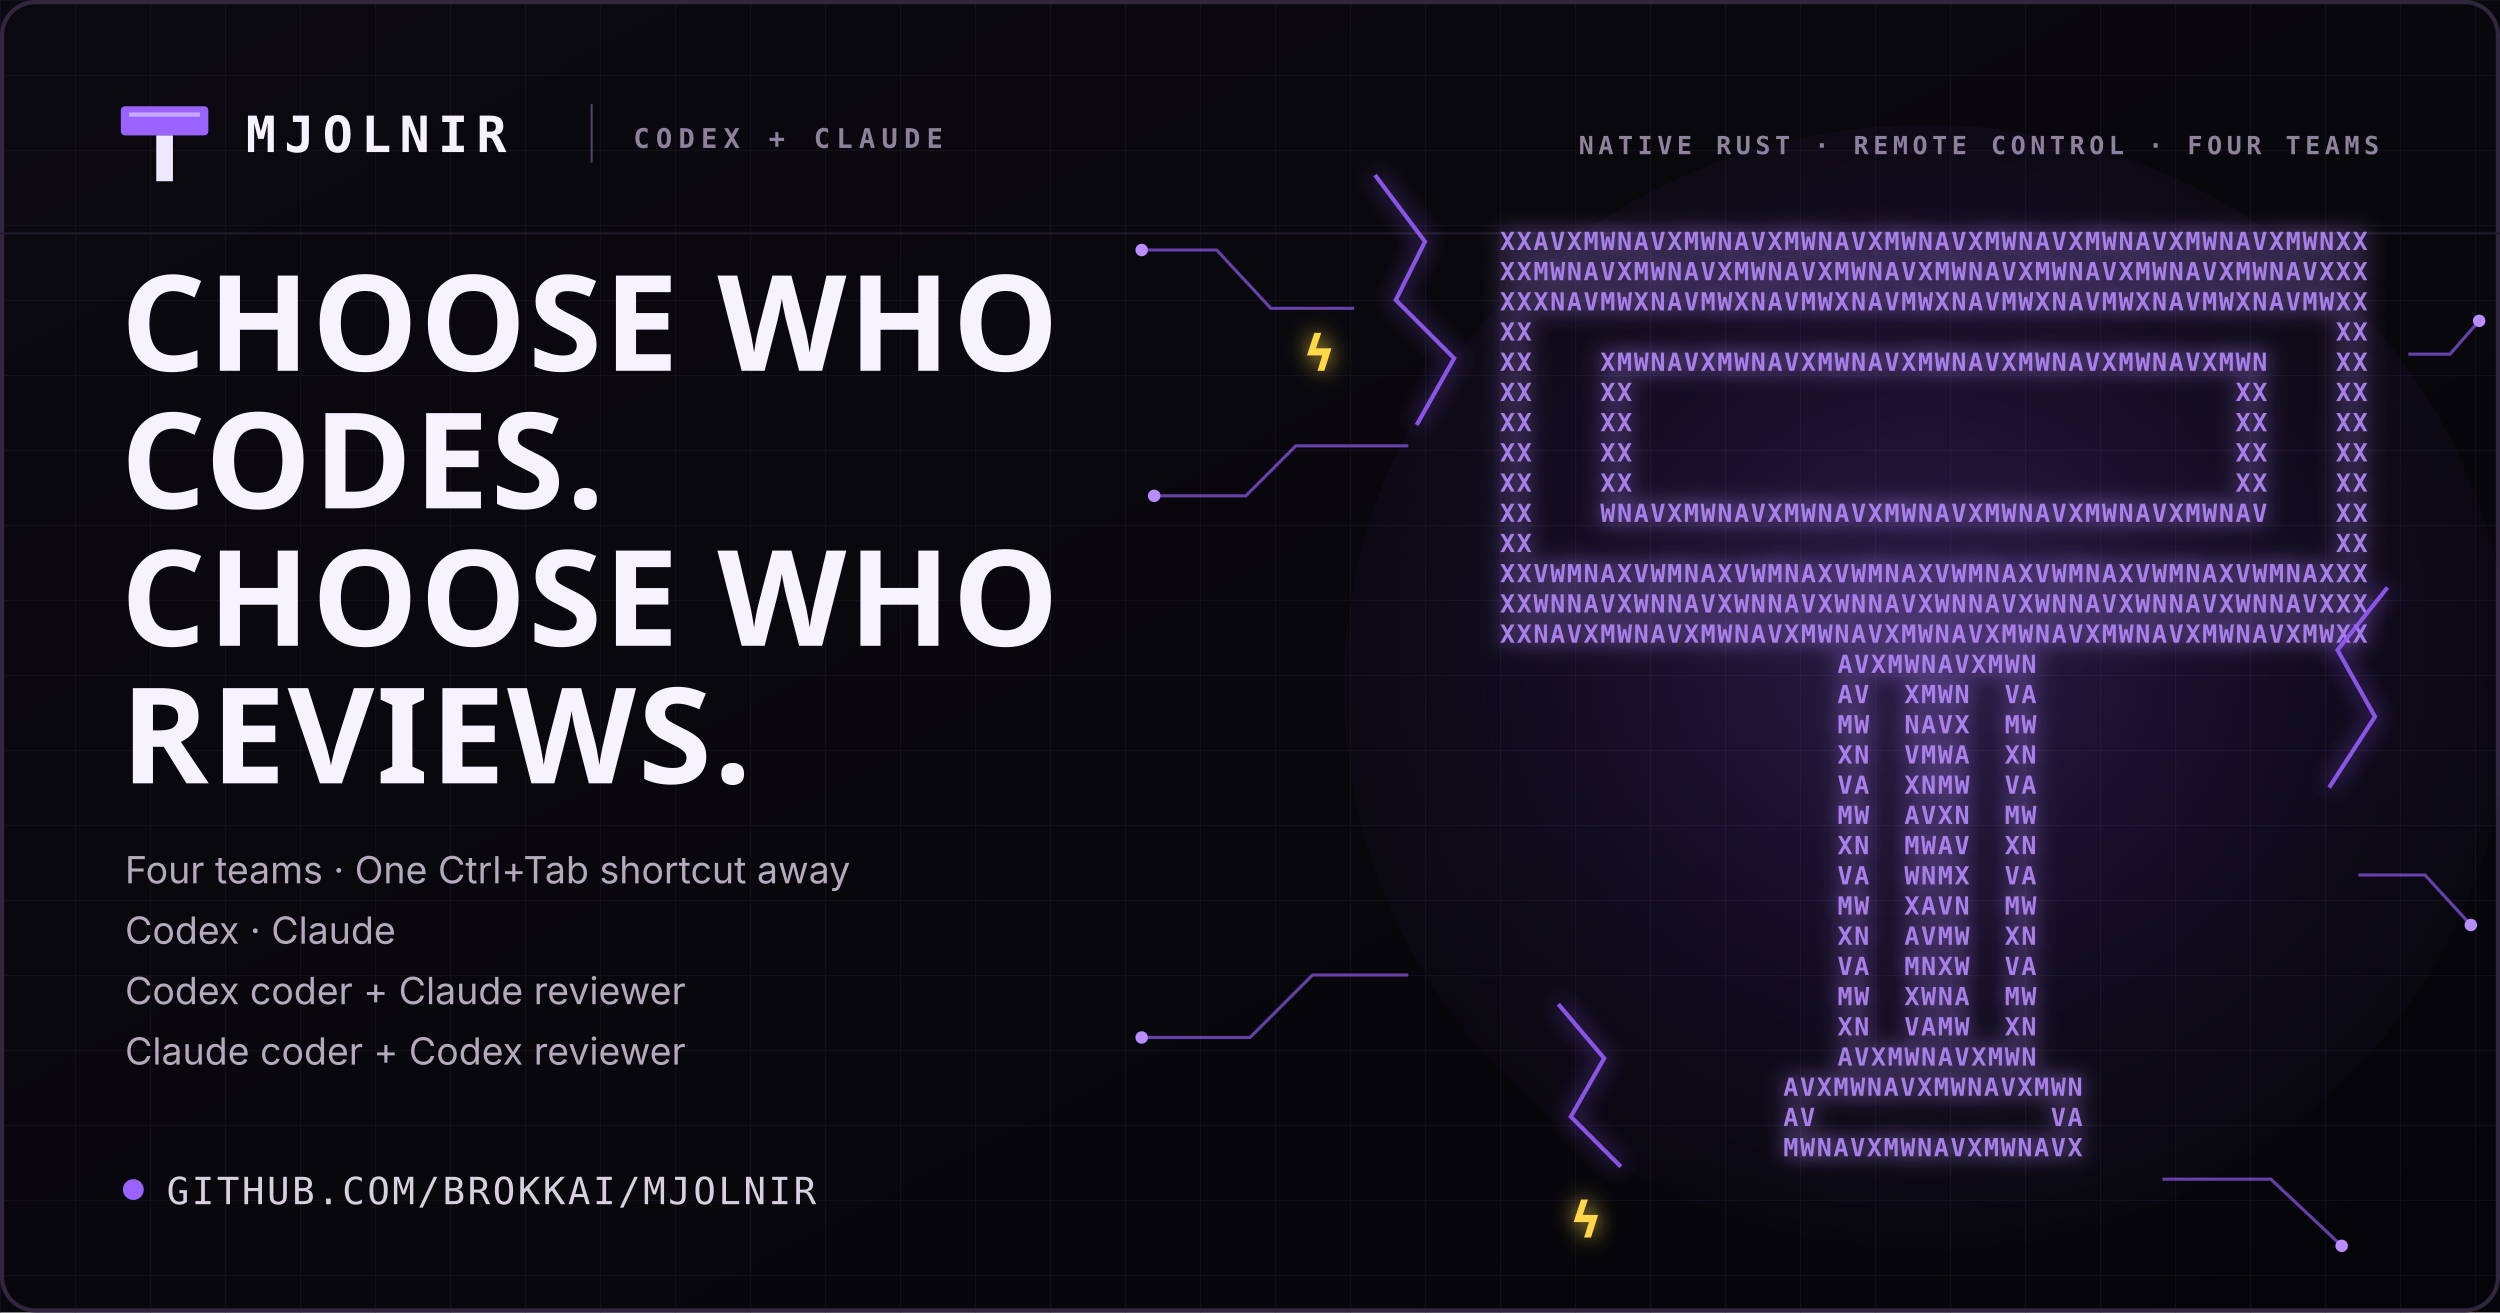
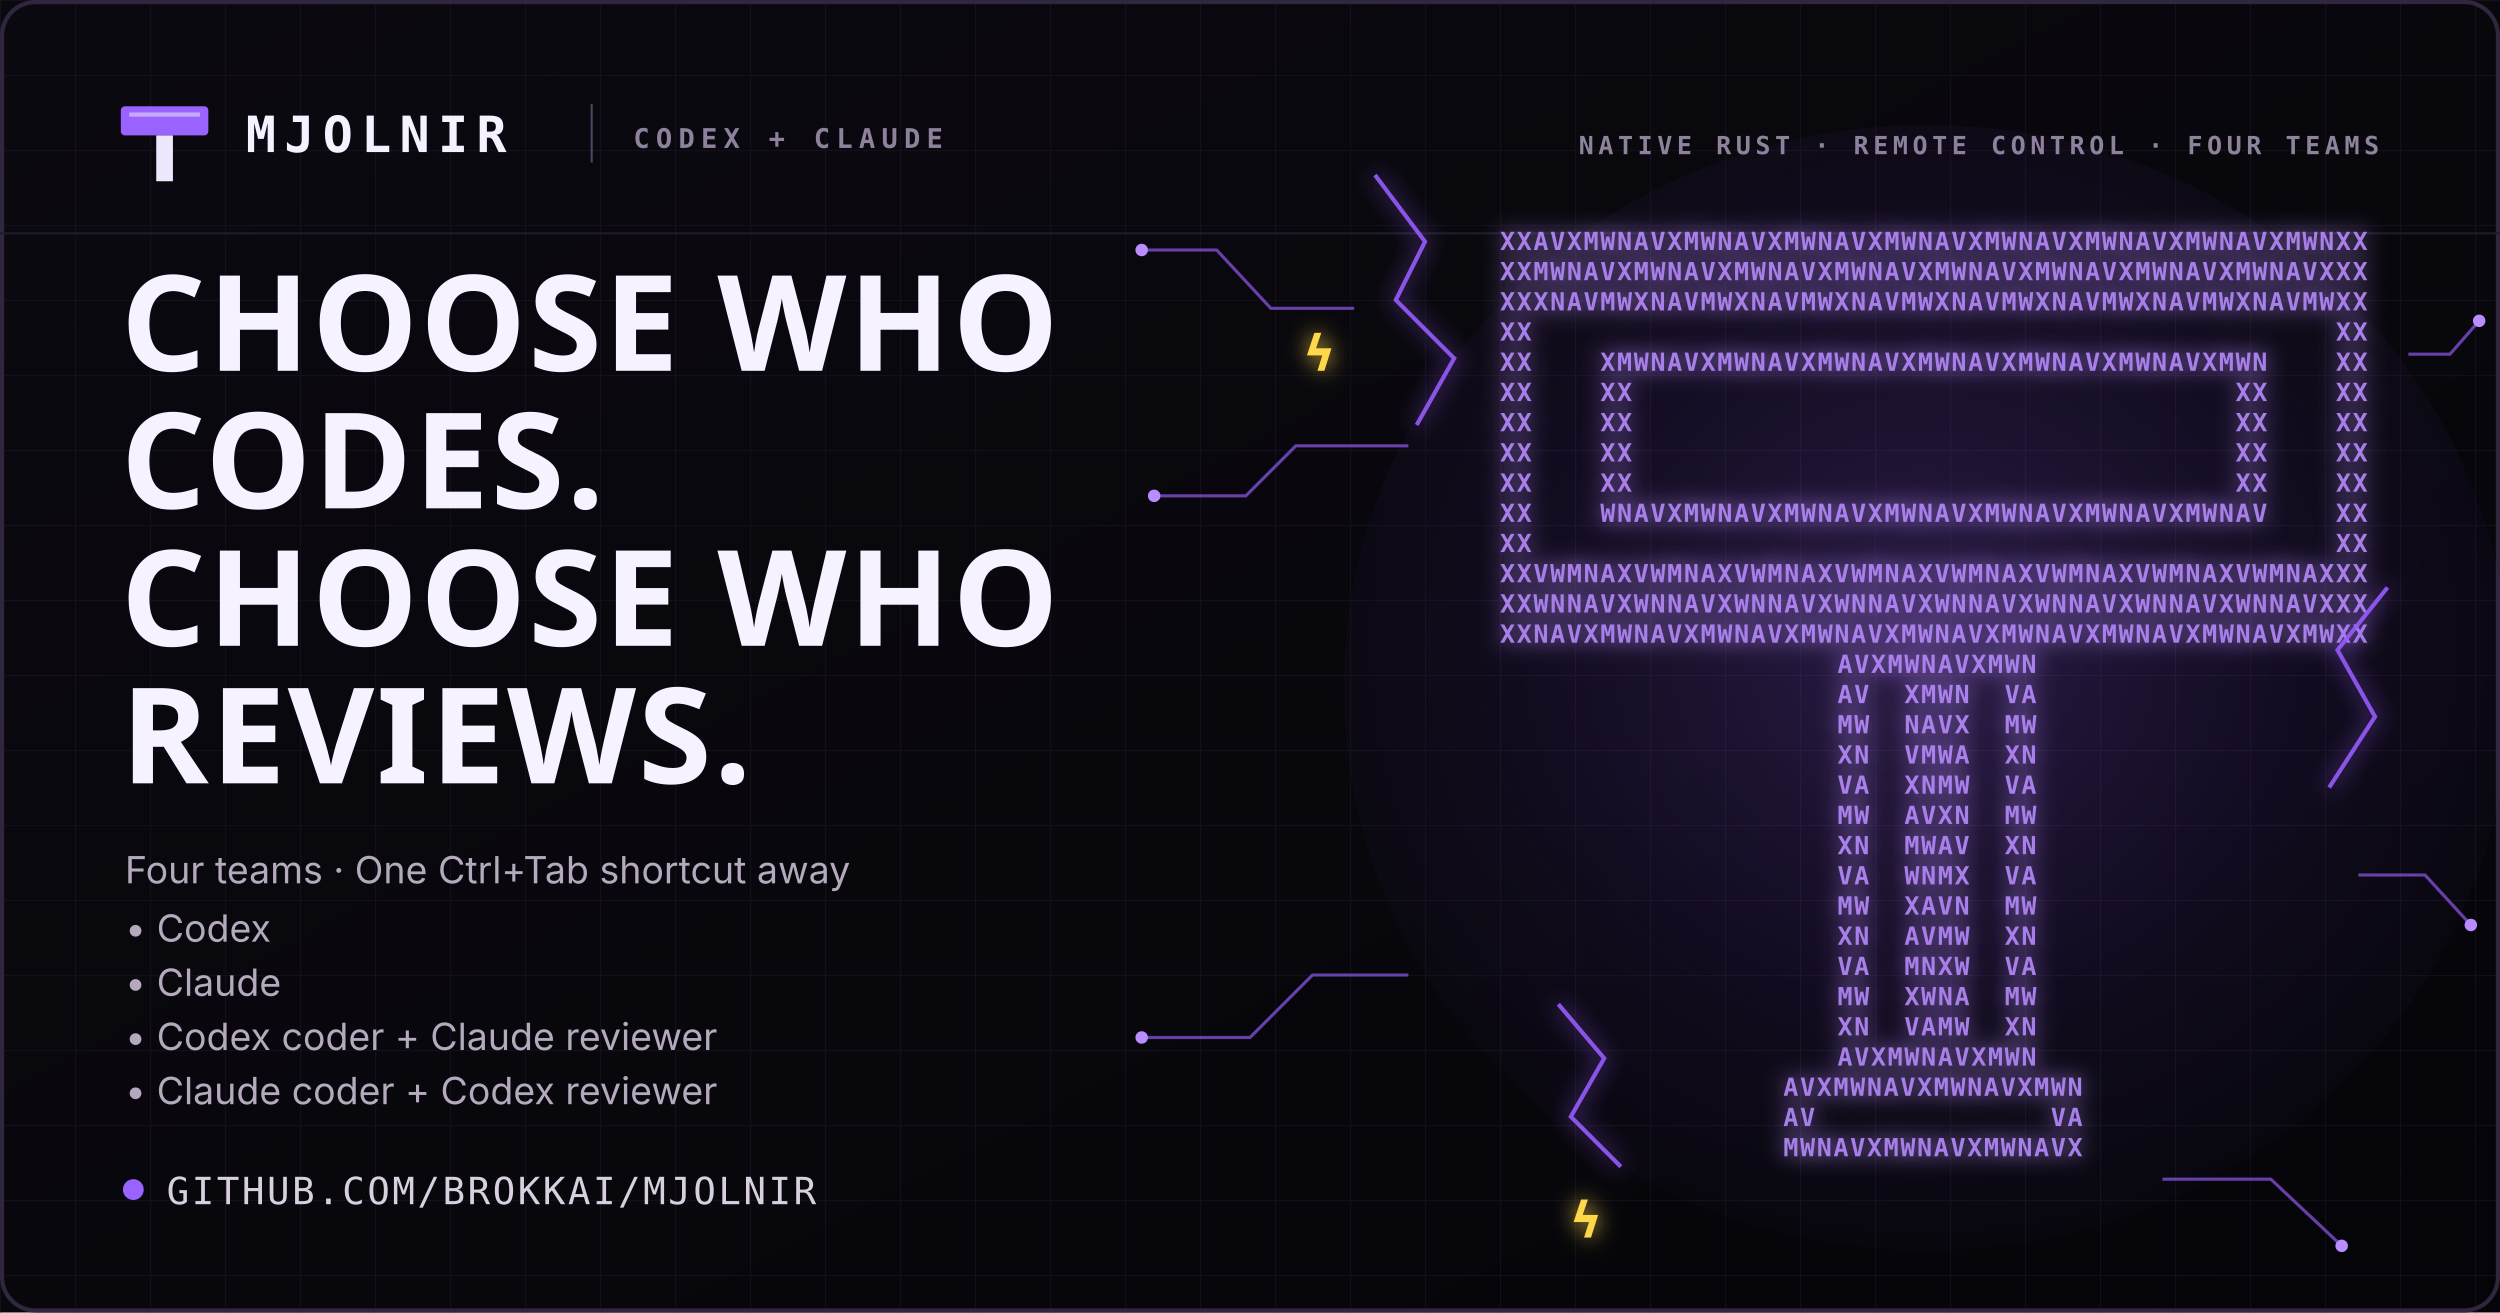
<svg xmlns="http://www.w3.org/2000/svg" width="1200" height="630" viewBox="0 0 1200 630" role="img" aria-labelledby="title description">
  <defs>
    <linearGradient id="background" x1="0" y1="0" x2="1" y2="1">
      <stop offset="0" stop-color="#0b0910" />
      <stop offset="0.56" stop-color="#08070c" />
      <stop offset="1" stop-color="#050509" />
    </linearGradient>
    <radialGradient id="hammerGlow" cx="50%" cy="46%" r="58%">
      <stop offset="0" stop-color="#985cff" stop-opacity="0.24" />
      <stop offset="0.62" stop-color="#7b3fe4" stop-opacity="0.08" />
      <stop offset="1" stop-color="#7b3fe4" stop-opacity="0" />
    </radialGradient>
    <pattern id="grid" width="36" height="36" patternUnits="userSpaceOnUse">
      <path d="M36 0H0V36" fill="none" stroke="#1c1728" stroke-width="1" />
    </pattern>
    <filter id="glow" x="-80%" y="-80%" width="260%" height="260%">
      <feGaussianBlur stdDeviation="5" result="blur" />
      <feMerge>
        <feMergeNode in="blur" />
        <feMergeNode in="SourceGraphic" />
      </feMerge>
    </filter>
  </defs>
  <rect width="1200" height="630" fill="url(#background)" />
  <rect width="1200" height="630" fill="url(#grid)" opacity="0.52" />
  <rect x="1" y="1" width="1198" height="628" rx="16" fill="none" stroke="#30273e" stroke-width="2" />
  <path d="M0 112H1200" stroke="#211a2b" />
  <g transform="translate(58 48)">
    <rect x="0" y="3" width="42" height="14" rx="2" fill="#9a63ff" />
    <rect x="17" y="17" width="8" height="22" fill="#eee8ff" />
    <path d="M4 7H38" stroke="#d9c7ff" stroke-width="2" opacity="0.7" />
    <text x="60" y="25" fill="#f5f1ff" font-family="ui-monospace, SFMono-Regular, Menlo, Consolas, monospace" font-size="24" font-weight="800" letter-spacing="4">MJOLNIR</text>
    <path d="M226 2V30" stroke="#514361" />
    <text x="246" y="23" fill="#8d819c" font-family="ui-monospace, SFMono-Regular, Menlo, Consolas, monospace" font-size="13" font-weight="700" letter-spacing="3">CODEX + CLAUDE</text>
  </g>
  <g transform="translate(58 178)">
    <text fill="#f6f2ff" font-family="Impact, Haettenschweiler, 'Arial Narrow Bold', sans-serif" font-size="64" font-weight="800" letter-spacing="1">
      <tspan x="0" y="0">CHOOSE WHO</tspan>
      <tspan x="0" y="66">CODES.</tspan>
      <tspan x="0" y="132">CHOOSE WHO</tspan>
      <tspan x="0" y="198">REVIEWS.</tspan>
    </text>
    <text x="2" y="246" fill="#b5aabd" font-family="Inter, ui-sans-serif, system-ui, sans-serif" font-size="18">
      <tspan x="2" y="246">Four teams · One Ctrl+Tab shortcut away</tspan>
-       <tspan x="2" y="275">Codex · Claude</tspan>
-       <tspan x="2" y="304">Codex coder + Claude reviewer</tspan>
-       <tspan x="2" y="333">Claude coder + Codex reviewer</tspan>
+       <tspan x="2" y="274">• Codex</tspan>
+       <tspan x="2" y="300">• Claude</tspan>
+       <tspan x="2" y="326">• Codex coder + Claude reviewer</tspan>
+       <tspan x="2" y="352">• Claude coder + Codex reviewer</tspan>
    </text>
  </g>
  <text x="1142" y="74" text-anchor="end" fill="#8f839b" font-family="ui-monospace, SFMono-Regular, Menlo, Consolas, monospace" font-size="12" font-weight="700" letter-spacing="2.2">NATIVE RUST  ·  REMOTE CONTROL  ·  FOUR TEAMS</text>
  <g>
    <ellipse cx="925" cy="330" rx="280" ry="270" fill="url(#hammerGlow)" />
    <text xml:space="preserve" fill="#b88cff" font-family="ui-monospace, SFMono-Regular, Menlo, Consolas, monospace" font-size="12" font-weight="750" letter-spacing="0.8" filter="url(#glow)" opacity="0.9">
      <tspan x="720" y="120">XXAVXMWNAVXMWNAVXMWNAVXMWNAVXMWNAVXMWNAVXMWNAVXMWNXX</tspan>
      <tspan x="720" dy="14.5">XXMWNAVXMWNAVXMWNAVXMWNAVXMWNAVXMWNAVXMWNAVXMWNAVXXX</tspan>
      <tspan x="720" dy="14.5">XXXNAVMWXNAVMWXNAVMWXNAVMWXNAVMWXNAVMWXNAVMWXNAVMWXX</tspan>
      <tspan x="720" dy="14.5">XX                                                XX</tspan>
      <tspan x="720" dy="14.5">XX    XMWNAVXMWNAVXMWNAVXMWNAVXMWNAVXMWNAVXMWN    XX</tspan>
      <tspan x="720" dy="14.5">XX    XX                                    XX    XX</tspan>
      <tspan x="720" dy="14.5">XX    XX                                    XX    XX</tspan>
      <tspan x="720" dy="14.5">XX    XX                                    XX    XX</tspan>
      <tspan x="720" dy="14.5">XX    XX                                    XX    XX</tspan>
      <tspan x="720" dy="14.5">XX    WNAVXMWNAVXMWNAVXMWNAVXMWNAVXMWNAVXMWNAV    XX</tspan>
      <tspan x="720" dy="14.5">XX                                                XX</tspan>
      <tspan x="720" dy="14.5">XXVWMNAXVWMNAXVWMNAXVWMNAXVWMNAXVWMNAXVWMNAXVWMNAXXX</tspan>
      <tspan x="720" dy="14.5">XXWNNAVXWNNAVXWNNAVXWNNAVXWNNAVXWNNAVXWNNAVXWNNAVXXX</tspan>
      <tspan x="720" dy="14.5">XXNAVXMWNAVXMWNAVXMWNAVXMWNAVXMWNAVXMWNAVXMWNAVXMWXX</tspan>
      <tspan x="882" dy="14.5">AVXMWNAVXMWN</tspan>
      <tspan x="882" dy="14.5">AV  XMWN  VA</tspan>
      <tspan x="882" dy="14.5">MW  NAVX  MW</tspan>
      <tspan x="882" dy="14.5">XN  VMWA  XN</tspan>
      <tspan x="882" dy="14.5">VA  XNMW  VA</tspan>
      <tspan x="882" dy="14.5">MW  AVXN  MW</tspan>
      <tspan x="882" dy="14.5">XN  MWAV  XN</tspan>
      <tspan x="882" dy="14.5">VA  WNMX  VA</tspan>
      <tspan x="882" dy="14.5">MW  XAVN  MW</tspan>
      <tspan x="882" dy="14.5">XN  AVMW  XN</tspan>
      <tspan x="882" dy="14.5">VA  MNXW  VA</tspan>
      <tspan x="882" dy="14.5">MW  XWNA  MW</tspan>
      <tspan x="882" dy="14.5">XN  VAMW  XN</tspan>
      <tspan x="882" dy="14.5">AVXMWNAVXMWN</tspan>
      <tspan x="856" dy="14.5">AVXMWNAVXMWNAVXMWN</tspan>
      <tspan x="856" dy="14.5">AV              VA</tspan>
      <tspan x="856" dy="14.5">MWNAVXMWNAVXMWNAVX</tspan>
    </text>
  </g>
  <g fill="none" stroke="#8f59ed" stroke-width="1.5" opacity="0.7">
    <path d="M650 148H610L584 120H548" />
    <path d="M676 214H622L598 238H554" />
    <path d="M1156 170H1176L1190 154" />
    <path d="M1132 420H1164L1186 444" />
    <path d="M676 468H630L600 498H548" />
    <path d="M1038 566H1090L1124 598" />
  </g>
  <g fill="#b98cff">
    <circle cx="548" cy="120" r="3" />
    <circle cx="554" cy="238" r="3" />
    <circle cx="548" cy="498" r="3" />
    <circle cx="1190" cy="154" r="3" />
    <circle cx="1186" cy="444" r="3" />
    <circle cx="1124" cy="598" r="3" />
  </g>
  <g fill="none" stroke="#985cff" stroke-width="2" opacity="0.9" filter="url(#glow)">
    <path d="M660 84L684 116L670 144L698 172L680 204" />
    <path d="M1146 282L1122 312L1140 344L1118 378" />
    <path d="M778 560L754 536L770 508L748 482" />
  </g>
  <g fill="#ffd84a" font-family="ui-monospace, SFMono-Regular, Menlo, Consolas, monospace" font-size="24" font-weight="900" filter="url(#glow)">
    <text x="626" y="178">ϟ</text>
    <text x="754" y="594">ϟ</text>
  </g>
  <g transform="translate(58 578)">
    <circle cx="6" cy="-7" r="5" fill="#9a63ff" />
    <text x="22" y="0" fill="#d8d0df" font-family="ui-monospace, SFMono-Regular, Menlo, Consolas, monospace" font-size="18" letter-spacing="1.2">GITHUB.COM/BROKKAI/MJOLNIR</text>
  </g>
</svg>
